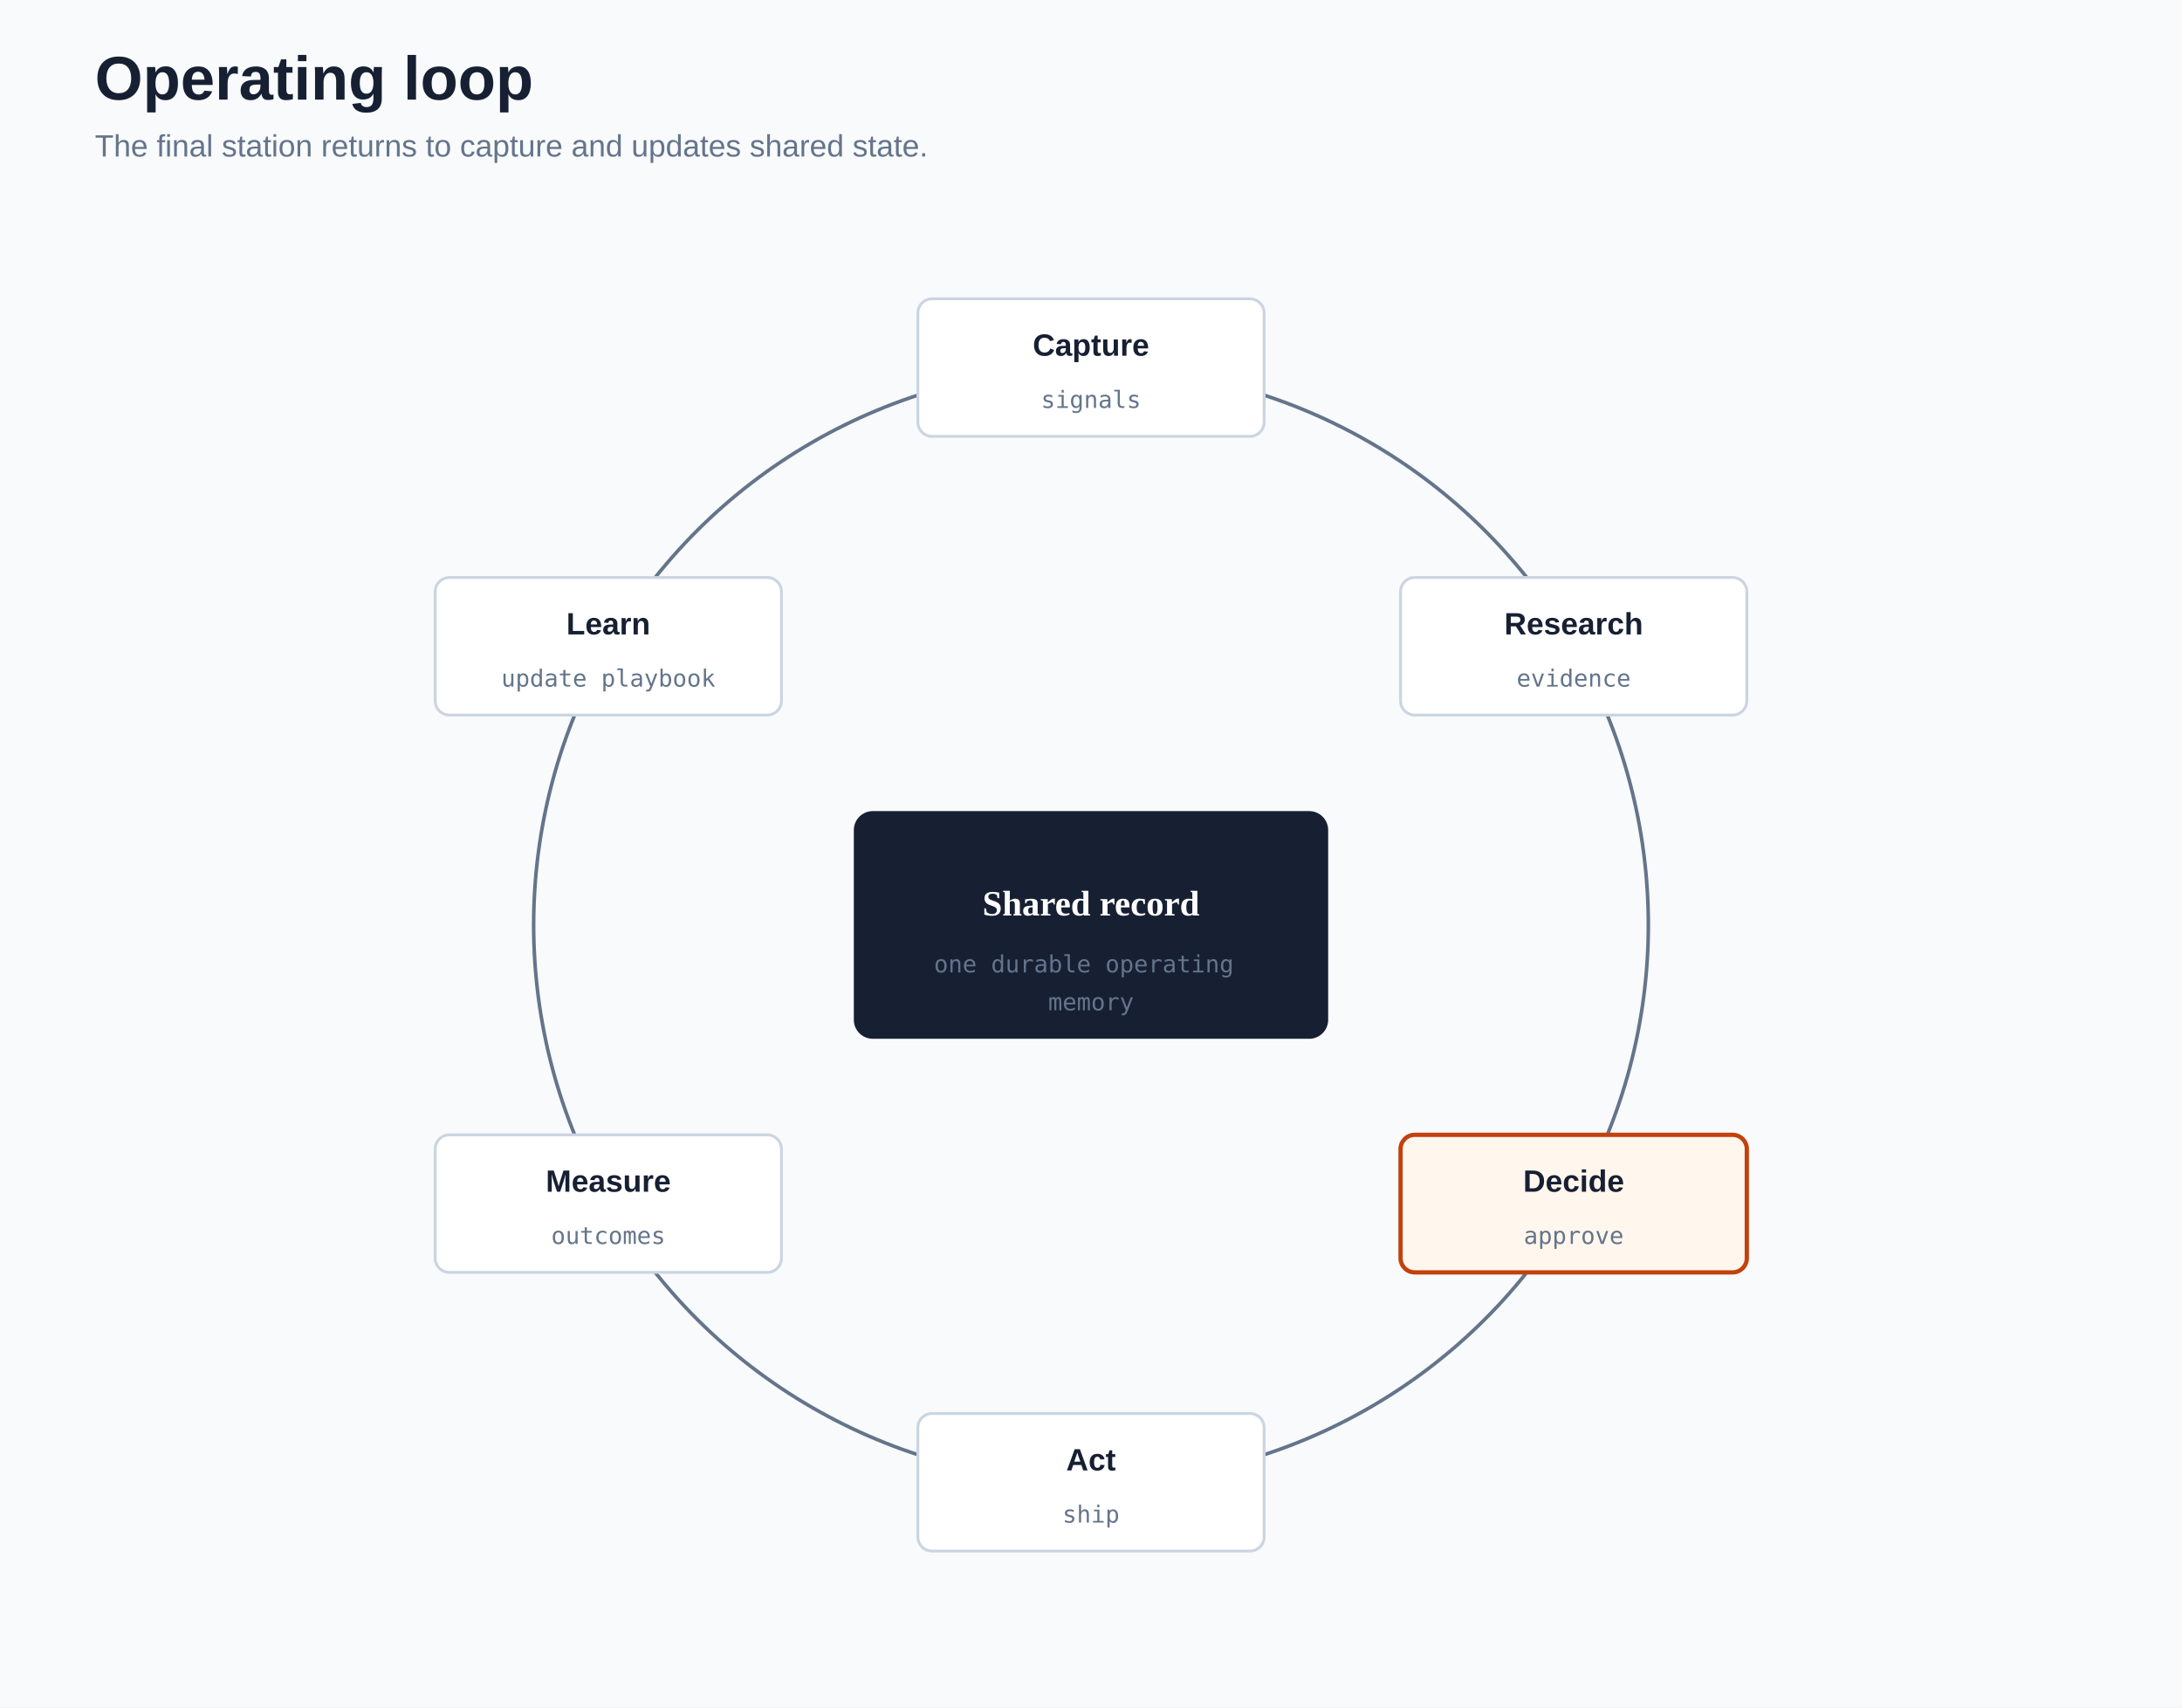
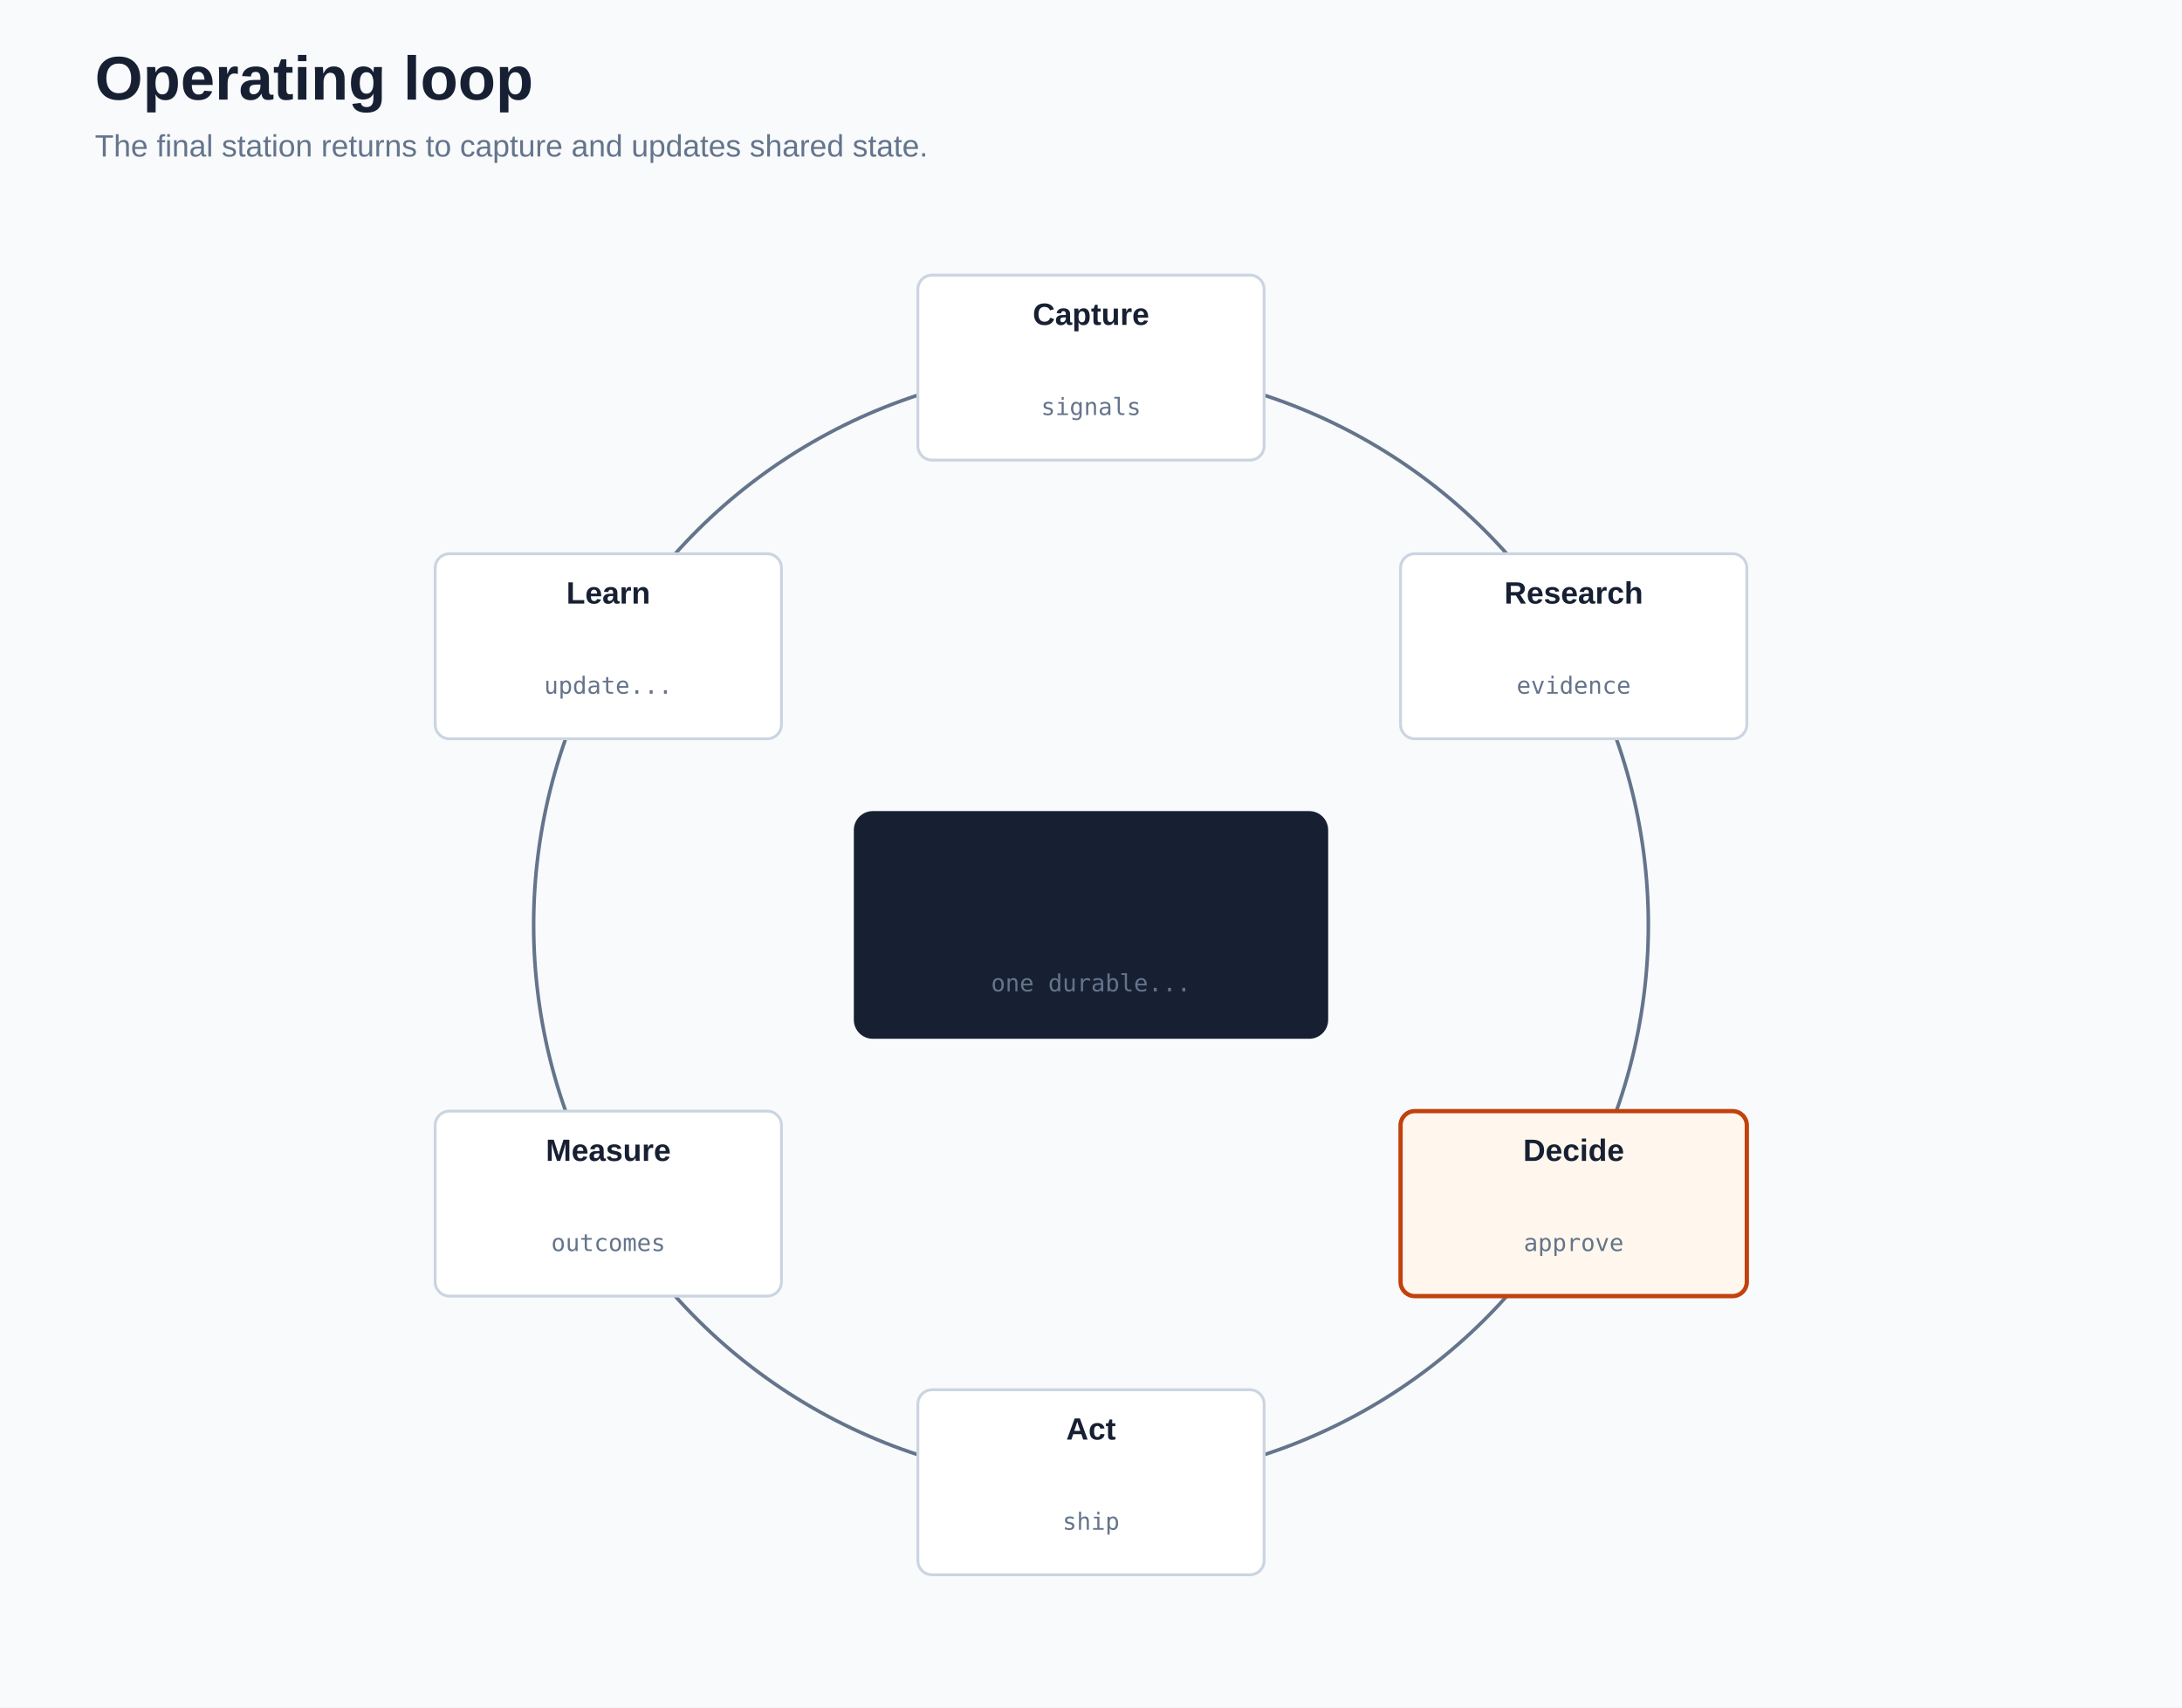
- <svg xmlns="http://www.w3.org/2000/svg" width="920" height="720" viewBox="0 0 920 720" role="img" aria-labelledby="notemd-gallery-loop-operating-model-title notemd-gallery-loop-operating-model-desc" data-notemd-renderer="notemd-reference-layouts@1.0.0">
+ <svg xmlns="http://www.w3.org/2000/svg" width="920" height="720" viewBox="0 0 920 720" role="img" aria-labelledby="notemd-gallery-loop-operating-model-title notemd-gallery-loop-operating-model-desc" data-notemd-renderer="notemd-reference-layouts@1.1.0" data-layout-safety="notemd-layout-safety@1.0.0">
  <style>
        .ref-canvas { fill: #f8fafc; }
        .ref-title { fill: #172033; font: 700 26px "Segoe UI", Arial, sans-serif; }
        .ref-summary { fill: #64748b; font: 13px "Segoe UI", Arial, sans-serif; }
        .ref-zone { fill: #ffffff; stroke: #cbd5e1; stroke-width: 1; }
        .ref-zone-label { fill: #64748b; font: 700 10px "Segoe UI", Arial, sans-serif; letter-spacing: 1.5px; }
        .ref-node { fill: #ffffff; stroke: #cbd5e1; stroke-width: 1.2; }
        .ref-node.focal { fill: #fff7ed; stroke: #c2410c; stroke-width: 1.8; }
        .ref-node.external { stroke-dasharray: 5 4; }
        .ref-node-label { fill: #172033; font: 600 13px "Segoe UI", Arial, sans-serif; }
+         .ref-header-label { fill: #ffffff; font: 600 11px "Segoe UI", Arial, sans-serif; }
        .ref-node-sub { fill: #64748b; font: 10px Consolas, monospace; }
        .ref-edge { fill: none; stroke: #64748b; stroke-width: 1.5; }
        .ref-edge.accent { stroke: #c2410c; stroke-width: 2; marker-end: url(#notemd-reference-arrow-accent); }
        .ref-edge.link { stroke: #1d4ed8; marker-end: url(#notemd-reference-arrow-link); }
        .ref-edge.trigger { stroke-dasharray: 5 4; }
        .ref-edge.dashed { stroke-dasharray: 5 4; }
        .ref-edge-label { fill: #64748b; font: 10px Consolas, monospace; paint-order: stroke; stroke: #f8fafc; stroke-width: 5px; }
        .ref-axis { stroke: #cbd5e1; stroke-width: 1; }
        .ref-axis-label { fill: #64748b; font: 10px Consolas, monospace; }
        .ref-chip { fill: #e2e8f0; stroke: #cbd5e1; stroke-width: .7; }
        .ref-chip-text { fill: #172033; font: 700 8px Consolas, monospace; }
        .ref-focal-fill { fill: #fff7ed; stroke: #c2410c; stroke-width: 1.8; }
        .ref-caption { fill: #64748b; font: 10px Consolas, monospace; letter-spacing: .8px; }
    </style>
  <defs>
    <marker id="notemd-reference-arrow" markerWidth="8" markerHeight="8" refX="7" refY="4" orient="auto">
      <path d="M0 0 L8 4 L0 8 Z" fill="#64748b" />
    </marker>
    <marker id="notemd-reference-arrow-accent" markerWidth="8" markerHeight="8" refX="7" refY="4" orient="auto">
      <path d="M0 0 L8 4 L0 8 Z" fill="#c2410c" />
    </marker>
    <marker id="notemd-reference-arrow-link" markerWidth="8" markerHeight="8" refX="7" refY="4" orient="auto">
      <path d="M0 0 L8 4 L0 8 Z" fill="#1d4ed8" />
    </marker>
  </defs>
  <rect class="ref-canvas" x="0" y="0" width="920" height="720" />
-   <text class="ref-title" x="40" y="42">Operating loop</text>
-   <text class="ref-summary" x="40" y="66">The final station returns to capture and updates shared state.</text>
+   <text x="40" y="42" text-anchor="start" class="ref-title" data-layout-safety="notemd-layout-safety@1.0.0">
+     <tspan x="40" dy="0">Operating loop</tspan>
+   </text>
+   <text x="40" y="66" text-anchor="start" class="ref-summary" data-layout-safety="notemd-layout-safety@1.0.0">
+     <tspan x="40" dy="0">The final station returns to capture and updates shared state.</tspan>
+   </text>
  <path class="ref-edge" d="M 460 155 A 235 235 0 0 1 663.516 272.5" marker-end="url(#notemd-reference-arrow)" />
  <path class="ref-edge" d="M 663.516 272.5 A 235 235 0 0 1 663.516 507.5" marker-end="url(#notemd-reference-arrow)" />
  <path class="ref-edge" d="M 663.516 507.5 A 235 235 0 0 1 460 625" marker-end="url(#notemd-reference-arrow)" />
  <path class="ref-edge" d="M 460 625 A 235 235 0 0 1 256.484 507.5" marker-end="url(#notemd-reference-arrow)" />
  <path class="ref-edge" d="M 256.484 507.5 A 235 235 0 0 1 256.484 272.5" marker-end="url(#notemd-reference-arrow)" />
  <path class="ref-edge" d="M 256.484 272.5 A 235 235 0 0 1 460 155" marker-end="url(#notemd-reference-arrow)" />
  <g id="reference-station-capture">
-     <rect class="ref-node" x="387" y="126" width="146" height="58" rx="6" />
-     <text x="460" y="150" text-anchor="middle" class="ref-node-label">
+     <rect class="ref-node" x="387" y="116" width="146" height="78" rx="6" />
+     <text x="460" y="137" text-anchor="middle" class="ref-node-label" data-layout-safety="notemd-layout-safety@1.0.0">
      <tspan x="460" dy="0">Capture</tspan>
    </text>
-     <text x="460" y="172" text-anchor="middle" class="ref-node-sub">
+     <text x="460" y="175" text-anchor="middle" class="ref-node-sub" data-layout-safety="notemd-layout-safety@1.0.0">
      <tspan x="460" dy="0">signals</tspan>
    </text>
  </g>
  <g id="reference-station-research">
-     <rect class="ref-node" x="590.516" y="243.5" width="146" height="58" rx="6" />
-     <text x="663.516" y="267.5" text-anchor="middle" class="ref-node-label">
+     <rect class="ref-node" x="590.516" y="233.5" width="146" height="78" rx="6" />
+     <text x="663.516" y="254.5" text-anchor="middle" class="ref-node-label" data-layout-safety="notemd-layout-safety@1.0.0">
      <tspan x="663.516" dy="0">Research</tspan>
    </text>
-     <text x="663.516" y="289.5" text-anchor="middle" class="ref-node-sub">
+     <text x="663.516" y="292.5" text-anchor="middle" class="ref-node-sub" data-layout-safety="notemd-layout-safety@1.0.0">
      <tspan x="663.516" dy="0">evidence</tspan>
    </text>
  </g>
  <g id="reference-station-decide">
-     <rect class="ref-focal-fill" x="590.516" y="478.5" width="146" height="58" rx="6" />
-     <text x="663.516" y="502.5" text-anchor="middle" class="ref-node-label">
+     <rect class="ref-focal-fill" x="590.516" y="468.5" width="146" height="78" rx="6" />
+     <text x="663.516" y="489.5" text-anchor="middle" class="ref-node-label" data-layout-safety="notemd-layout-safety@1.0.0">
      <tspan x="663.516" dy="0">Decide</tspan>
    </text>
-     <text x="663.516" y="524.5" text-anchor="middle" class="ref-node-sub">
+     <text x="663.516" y="527.5" text-anchor="middle" class="ref-node-sub" data-layout-safety="notemd-layout-safety@1.0.0">
      <tspan x="663.516" dy="0">approve</tspan>
    </text>
  </g>
  <g id="reference-station-act">
-     <rect class="ref-node" x="387" y="596" width="146" height="58" rx="6" />
-     <text x="460" y="620" text-anchor="middle" class="ref-node-label">
+     <rect class="ref-node" x="387" y="586" width="146" height="78" rx="6" />
+     <text x="460" y="607" text-anchor="middle" class="ref-node-label" data-layout-safety="notemd-layout-safety@1.0.0">
      <tspan x="460" dy="0">Act</tspan>
    </text>
-     <text x="460" y="642" text-anchor="middle" class="ref-node-sub">
+     <text x="460" y="645" text-anchor="middle" class="ref-node-sub" data-layout-safety="notemd-layout-safety@1.0.0">
      <tspan x="460" dy="0">ship</tspan>
    </text>
  </g>
  <g id="reference-station-measure">
-     <rect class="ref-node" x="183.484" y="478.5" width="146" height="58" rx="6" />
-     <text x="256.484" y="502.5" text-anchor="middle" class="ref-node-label">
+     <rect class="ref-node" x="183.484" y="468.5" width="146" height="78" rx="6" />
+     <text x="256.484" y="489.5" text-anchor="middle" class="ref-node-label" data-layout-safety="notemd-layout-safety@1.0.0">
      <tspan x="256.484" dy="0">Measure</tspan>
    </text>
-     <text x="256.484" y="524.5" text-anchor="middle" class="ref-node-sub">
+     <text x="256.484" y="527.5" text-anchor="middle" class="ref-node-sub" data-layout-safety="notemd-layout-safety@1.0.0">
      <tspan x="256.484" dy="0">outcomes</tspan>
    </text>
  </g>
  <g id="reference-station-learn">
-     <rect class="ref-node" x="183.484" y="243.5" width="146" height="58" rx="6" />
-     <text x="256.484" y="267.5" text-anchor="middle" class="ref-node-label">
+     <rect class="ref-node" x="183.484" y="233.5" width="146" height="78" rx="6" />
+     <text x="256.484" y="254.5" text-anchor="middle" class="ref-node-label" data-layout-safety="notemd-layout-safety@1.0.0">
      <tspan x="256.484" dy="0">Learn</tspan>
    </text>
-     <text x="256.484" y="289.5" text-anchor="middle" class="ref-node-sub">
-       <tspan x="256.484" dy="0">update playbook</tspan>
+     <text x="256.484" y="292.5" text-anchor="middle" class="ref-node-sub" data-layout-safety="notemd-layout-safety@1.0.0" data-layout-truncated="true">
+       <tspan x="256.484" dy="0">update...</tspan>
    </text>
  </g>
  <g id="reference-cycle-hub">
    <rect x="360" y="342" width="200" height="96" rx="8" fill="#172033" />
-     <text x="460" y="386" text-anchor="middle" fill="#ffffff" font-size="15" font-weight="700">Shared record</text>
-     <text x="460" y="410" text-anchor="middle" class="ref-node-sub">
-       <tspan x="460" dy="0">one durable operating</tspan>
-       <tspan x="460" dy="16">memory</tspan>
+     <text x="460" y="372" text-anchor="middle" class="ref-node-label" data-layout-safety="notemd-layout-safety@1.0.0">
+       <tspan x="460" dy="0">Shared record</tspan>
+     </text>
+     <text x="460" y="418" text-anchor="middle" class="ref-node-sub" data-layout-safety="notemd-layout-safety@1.0.0" data-layout-truncated="true">
+       <tspan x="460" dy="0">one durable...</tspan>
    </text>
  </g>
</svg>
